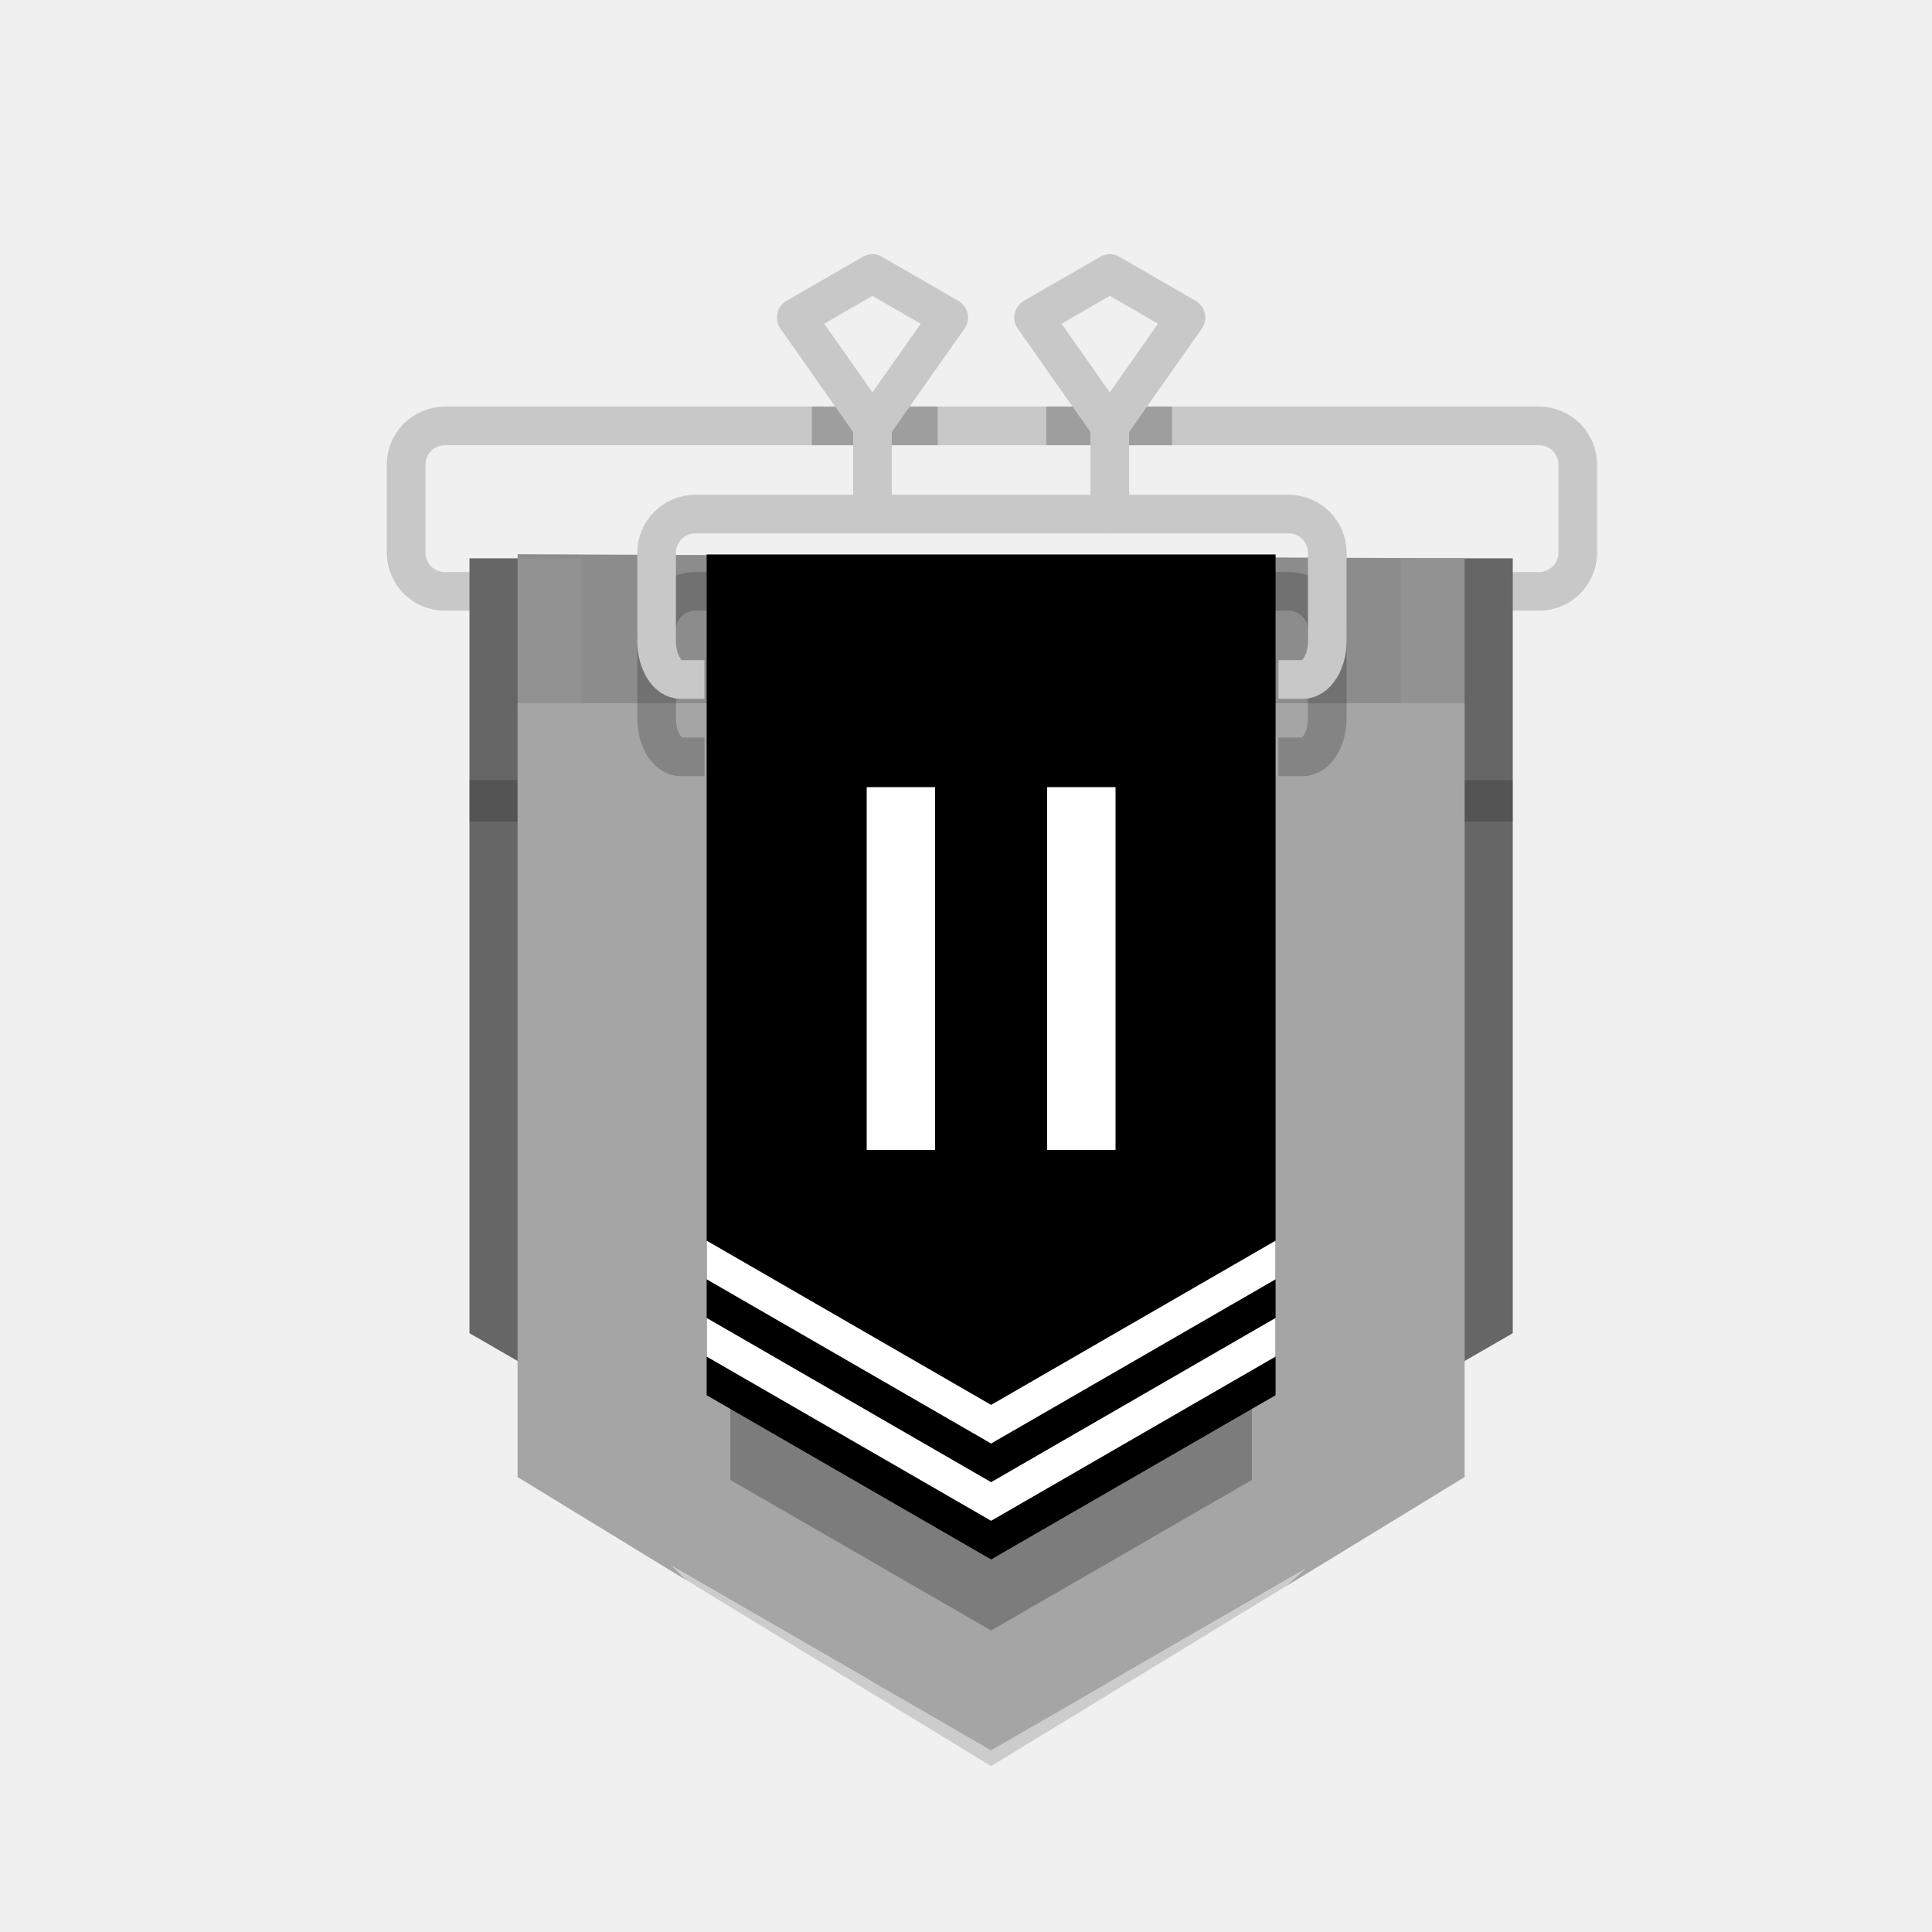
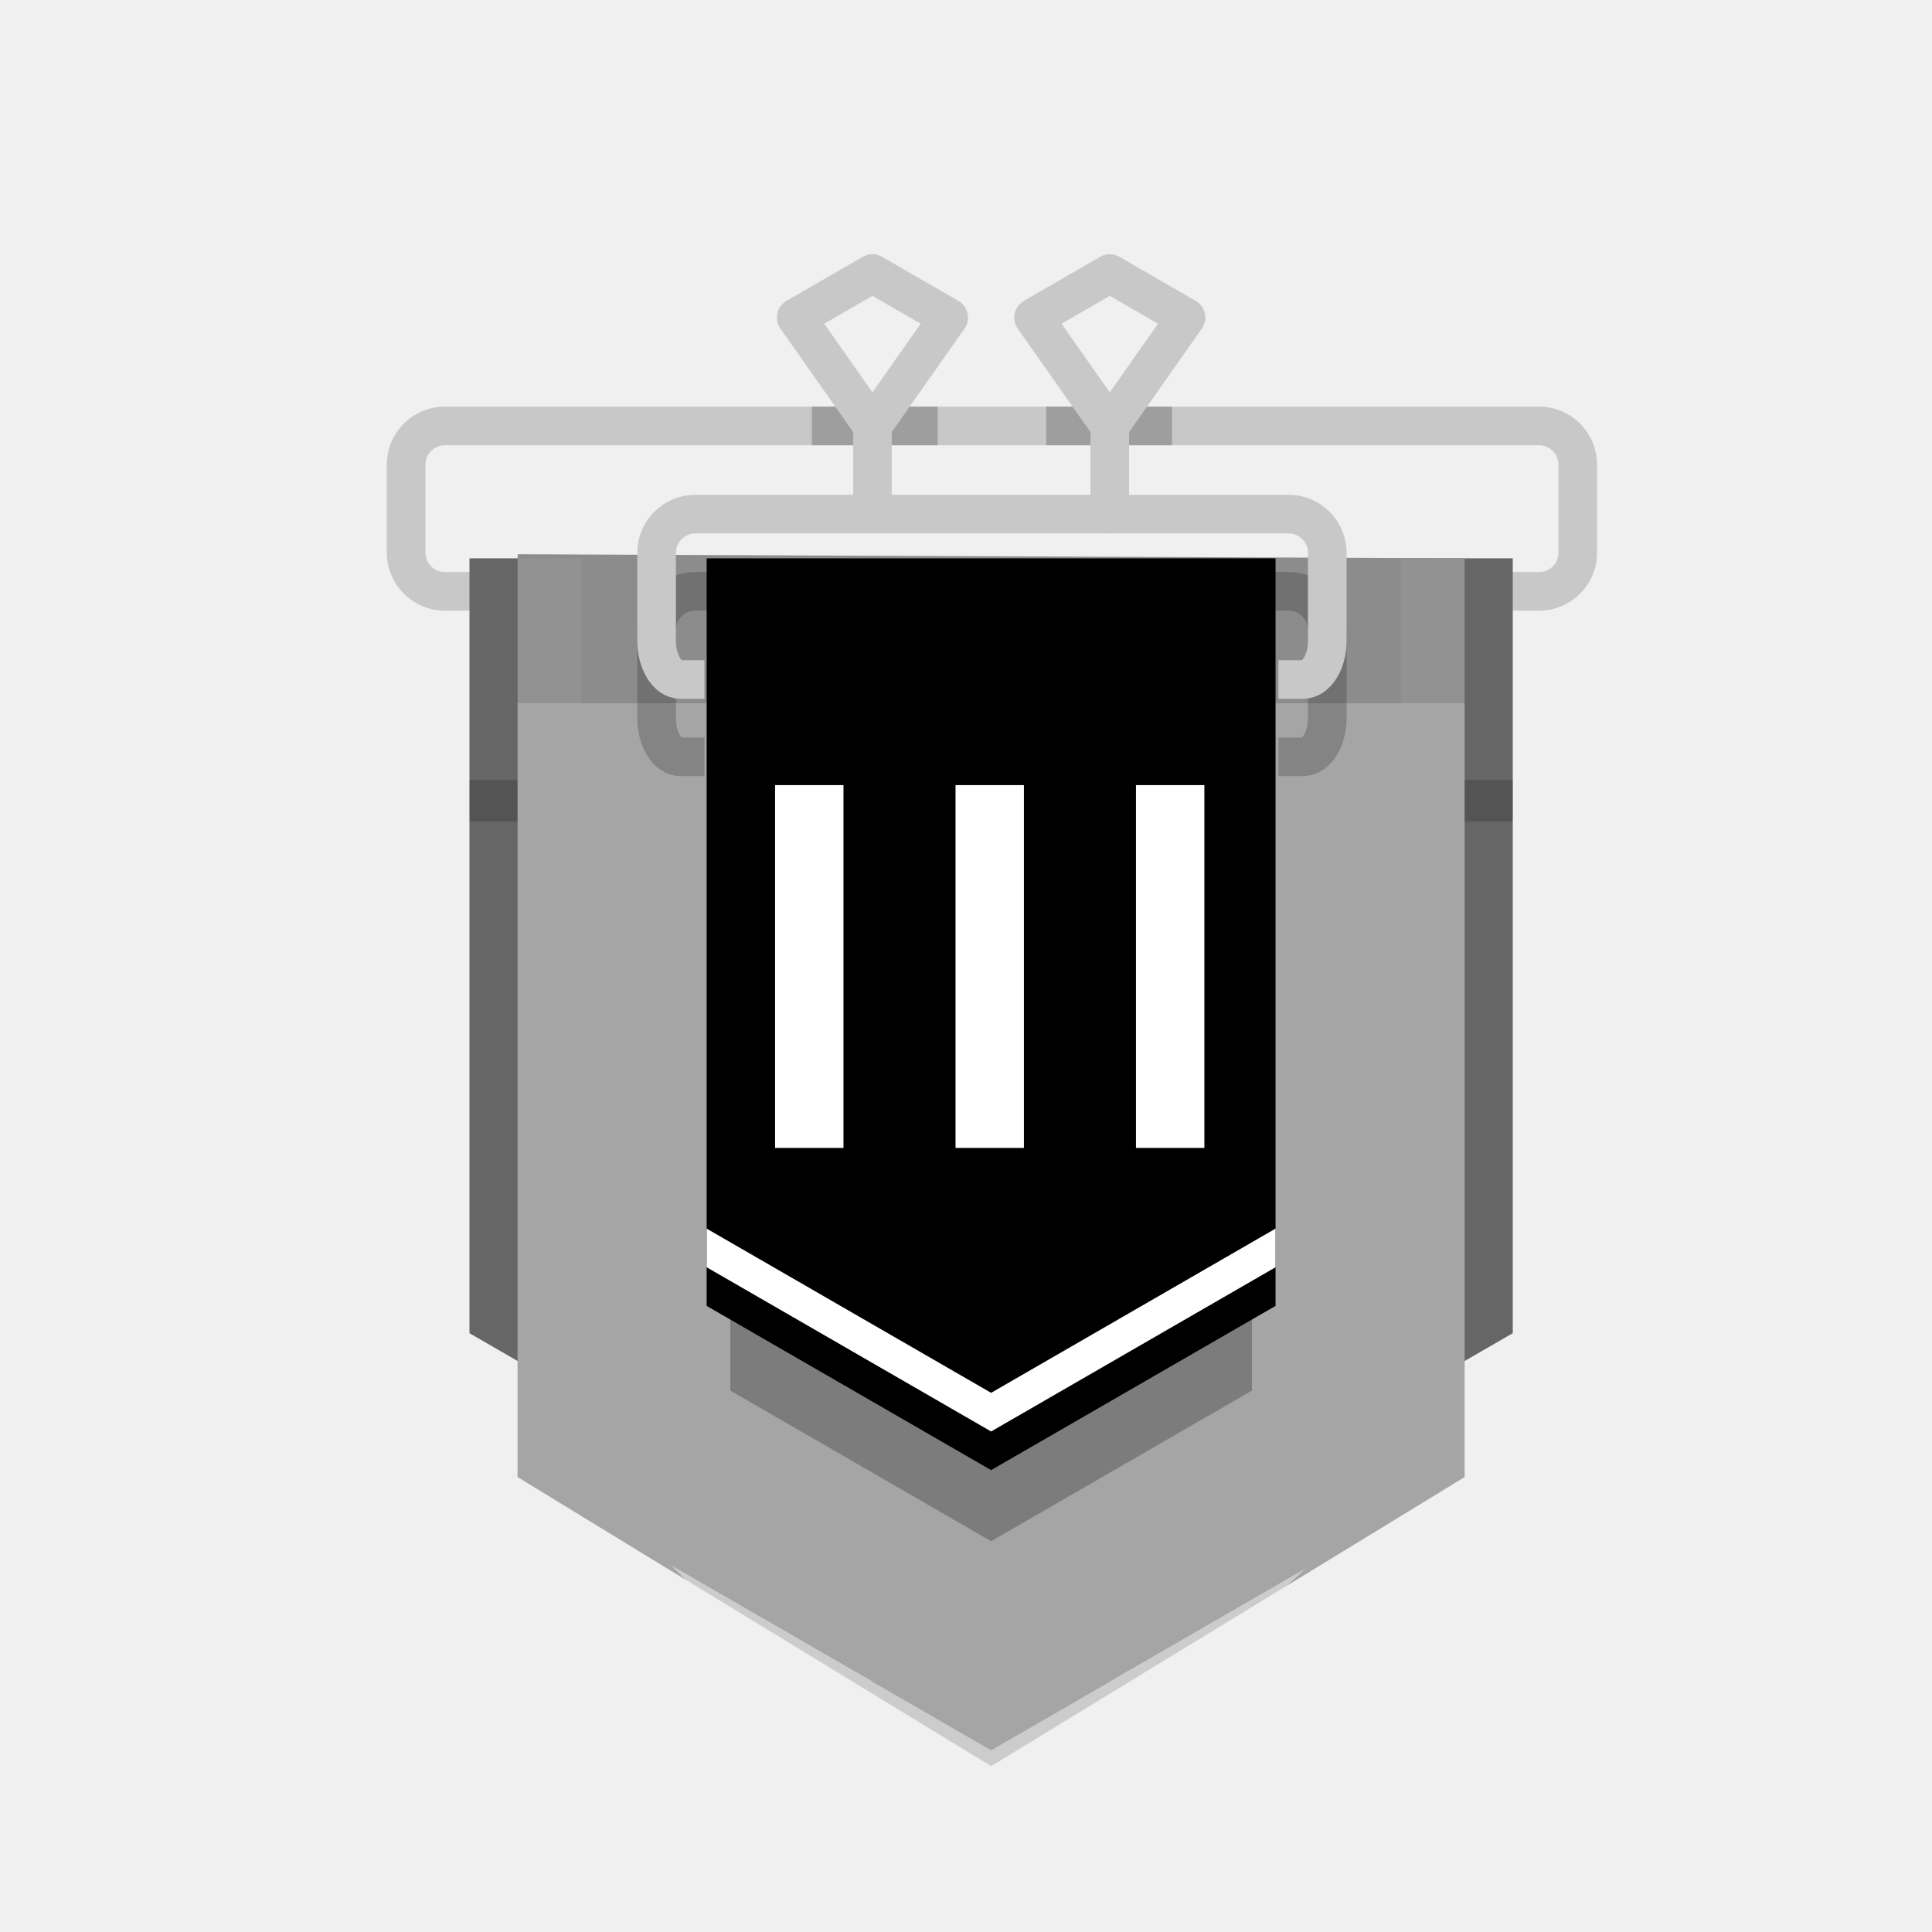
<svg xmlns="http://www.w3.org/2000/svg" xmlns:xlink="http://www.w3.org/1999/xlink" version="1.1" x="0px" y="0px" width="500px" height="500px" viewBox="0 0 500 500" enable-background="new 0 0 500 500" xml:space="preserve">
  <symbol id="League_x5F_Silver" viewBox="-250.5 -250.36 501 501">
    <polygon opacity="0" fill="#A5A5A5" points="-173.21,99.36 0,199.36 173.21,99.36 173.21,-100.64 0,-200.64 -173.21,-100.64  " />
    <g>
      <path fill="none" stroke="#C8C8C8" stroke-width="10" stroke-linecap="round" stroke-linejoin="round" stroke-miterlimit="10" d="    M141.83,99.29c5.5,0,10,4.5,10,10l0,22.81c0,5.5-4.5,10-10,10H-141.4c-5.5,0-10-4.5-10-10l0-22.81c0-5.5,4.5-10,10-10H141.83z" />
    </g>
    <polygon opacity="0" fill="none" stroke="#231F20" stroke-miterlimit="10" points="250,-249.86 -250,-249.86 -250,250.14    250,250.14  " />
    <polygon fill="#666666" points="-135,-92.7 0,-170.64 135,-92.7 135,107.84 -135,107.84  " />
    <polyline fill="#8C8C8C" points="122.53,107.84 122.53,70.38 -122.53,70.38 -122.53,108.9  " />
    <polygon fill="#A5A5A5" points="-122.53,-129.9 0,-200.64 122.53,-129.9 122.53,70.38 -122.53,70.38  " />
    <polygon opacity="0.25" fill="#231F20" points="-122.53,39.7 -135,39.7 -135,50.45 -122.53,50.45  " />
    <polygon opacity="0.25" fill="#231F20" points="135,39.7 122.53,39.7 122.53,50.45 135,50.45  " />
    <polygon fill="#CCCCCC" points="124.4,-128.82 0,-200.64 -124.41,-128.82 0,-204.74  " />
    <path fill="#A5A5A5" d="M-122.53-129.9l43.44-26.58L-106-129.59V70.38h-16.53V-129.9z M106,70.38v-201.72l-29.52-26.73l46.04,28.16   V70.38H106z" />
    <polygon fill="#A5A5A5" points="-30.71,70.38 0,88.11 30.71,70.38 30.71,-182.91 0,-200.64 -30.71,-182.91  " />
    <path opacity="0.25" fill="#A5A5A5" d="M-106,68.4v39.44h-16.53v-39.5 M122.53,68.34v39.5H106V68.05" />
    <g>
      <g opacity="0.25">
        <path fill="none" stroke="#231F20" stroke-width="10" stroke-linejoin="round" stroke-miterlimit="10" d="M74.36,56.48     c0,0,2.84,0,6.32,0s6.32,4.5,6.32,10l0,22.81c0,5.5-4.5,10-10,10H-76.57c-5.5,0-10-4.5-10-10l0-22.81c0-5.5,2.79-10,6.19-10     s6.19,0,6.19,0" />
      </g>
      <g opacity="0.25">
        <line fill="none" stroke="#231F20" stroke-width="10" stroke-linejoin="round" stroke-miterlimit="10" x1="46.83" y1="142.1" x2="14.26" y2="142.1" />
      </g>
      <g opacity="0.25">
        <line fill="none" stroke="#231F20" stroke-width="10" stroke-linejoin="round" stroke-miterlimit="10" x1="-13.83" y1="142.1" x2="-46.4" y2="142.1" />
      </g>
      <line fill="none" stroke="#C8C8C8" stroke-width="10" stroke-linecap="round" stroke-linejoin="round" stroke-miterlimit="10" x1="-30.71" y1="142.1" x2="-30.71" y2="119.29" />
      <line fill="none" stroke="#C8C8C8" stroke-width="10" stroke-linecap="round" stroke-linejoin="round" stroke-miterlimit="10" x1="30.71" y1="142.1" x2="30.71" y2="119.29" />
      <polygon fill="none" stroke="#C8C8C8" stroke-width="10" stroke-linecap="round" stroke-linejoin="round" stroke-miterlimit="10" points="    -30.71,142.1 -50.43,170.15 -30.71,181.54 -10.99,170.15   " />
      <polygon fill="none" stroke="#C8C8C8" stroke-width="10" stroke-linecap="round" stroke-linejoin="round" stroke-miterlimit="10" points="    30.71,142.1 10.99,170.15 30.71,181.54 50.43,170.15   " />
      <g>
        <path fill="none" stroke="#C8C8C8" stroke-width="10" stroke-linejoin="round" stroke-miterlimit="10" d="M74.36,76.48     c0,0,2.84,0,6.32,0s6.32,4.5,6.32,10l0,22.81c0,5.5-4.5,10-10,10H-76.57c-5.5,0-10-4.5-10-10l0-22.81c0-5.5,2.79-10,6.19-10     s6.19,0,6.19,0" />
      </g>
    </g>
  </symbol>
-   <symbol id="Position_x5F_2" viewBox="-250.5 -250.5 501 501">
+   <symbol id="Position_x5F_3" viewBox="-250.5 -250.5 501 501">
    <polygon opacity="0" fill="none" stroke="#231F20" stroke-miterlimit="10" points="250,-250 -250,-250 -250,250 250,250  " />
+     <polygon opacity="0.25" points="67.5,-107.55 67.5,37.03 0,37.03 -67.5,37.03 -67.5,-107.55 0,-146.53  " />
    <polygon opacity="0" fill="none" stroke="#FF0000" stroke-width="10" stroke-miterlimit="10" points="-173.21,99.22 0,199.22    173.21,99.22 173.21,-100.78 0,-200.78 -173.21,-100.78  " />
-     <polygon opacity="0.25" points="67.5,-131.67 67.5,36.36 0,36.36 -67.5,36.36 -67.5,-131.67 0,-170.64  " />
+     <polygon opacity="0" fill="none" stroke="#FF0000" stroke-width="10" stroke-miterlimit="10" points="-142.03,-82.78 0,-0.78    142.03,-82.78 142.03,-82.78 0,-164.78 -142.03,-82.78  " />
    <g>
-       <polygon points="73.62,-109.75 73.62,107.84 0,107.84 -73.62,107.84 -73.62,-109.75 0,-152.25   " />
+       <polygon points="73.61,-85.63 73.61,107.84 0,107.84 -73.62,107.84 -73.62,-85.63 0,-128.13   " />
      <g>
-         <path fill="#FFFFFF" d="M-32.2-46.28v93.9h17.7v-93.9H-32.2z" />
-         <path fill="#FFFFFF" d="M14.5-46.28v93.9h17.7v-93.9H14.5z" />
+         <path fill="#FFFFFF" d="M-55.91-44.75v93.9h17.7v-93.9H-55.91z" />
+         <path fill="#FFFFFF" d="M-9.21-44.75v93.9h17.7v-93.9H-9.21z" />
+         <path fill="#FFFFFF" d="M37.49-44.75v93.9h17.7v-93.9H37.49z" />
      </g>
    </g>
-     <polygon fill="#FFFFFF" points="-73.62,-89.75 0,-132.25 73.62,-89.75 73.62,-99.75 0,-142.25 -73.62,-99.75  " />
-     <polygon fill="#FFFFFF" points="-73.62,-69.75 0,-112.25 73.62,-69.75 73.62,-79.75 0,-122.25 -73.62,-79.75  " />
+     <polygon fill="none" points="135,99.25 0,99.36 -135,99.25 -135,-122.84 0,-200.78 135,-122.84  " />
+     <polygon fill="#FFFFFF" points="-73.62,-65.63 0,-108.13 73.61,-65.63 73.61,-75.63 0,-118.13 -73.62,-75.63  " />
  </symbol>
  <symbol id="base" viewBox="-251.5 -251.36 503 503">
    <polygon fill="none" stroke="#231F20" stroke-width="3" stroke-miterlimit="10" points="250,-249.86 -250,-249.86 -250,250.14    250,250.14  " />
    <line fill="none" stroke="#231F20" stroke-width="3" stroke-miterlimit="10" x1="-250" y1="250.14" x2="250" y2="-249.86" />
    <line fill="none" stroke="#231F20" stroke-width="3" stroke-miterlimit="10" x1="250" y1="250.14" x2="-250" y2="-249.86" />
    <polygon fill="none" stroke="#FF0000" stroke-width="10" stroke-miterlimit="10" points="-173.21,99.36 0,199.36 173.21,99.36    173.21,-100.64 0,-200.64 -173.21,-100.64  " />
  </symbol>
  <g id="Layer_1" display="none">
</g>
  <g id="_x5B_HBE_x5D__-_Bg" display="none">
-     <rect x="-1381.68" y="-1426.98" display="inline" fill="#3A3A3A" width="2615.48" height="4079.18" />
+     <rect x="-724.58" y="-1426.98" display="inline" fill="#3A3A3A" width="2615.48" height="4079.18" />
  </g>
  <g id="_x5B_HBE_x5D__-_Struct" display="none">
    <g id="League_x5F_Bronze" display="inline">
	</g>
-     <use xlink:href="#base" width="503" height="503" id="XMLID_11_" x="-251.5" y="-251.36" transform="matrix(1 0 0 -1 256.5 252.333)" display="inline" overflow="visible" />
+     <use xlink:href="#base" width="503" height="503" id="XMLID_10_" x="-251.5" y="-251.36" transform="matrix(1 0 0 -1 256.5 252.334)" display="inline" overflow="visible" />
  </g>
  <g id="Bases">
    <g id="League_x5F_Diamond_x5F_Small">
      <g id="League_x5F_Diamond">
		</g>
    </g>
  </g>
  <g id="Compound">
    <g id="Rank_x5F_Copper_x5F_4_x5F_Small_1_">
      <g id="Rank_x5F_Copper_x5F_4_2_">
		</g>
    </g>
    <g id="Rank_x5F_Copper_x5F_4_x5F_Small_2_">
      <g id="Rank_x5F_Copper_x5F_4_3_">
		</g>
    </g>
    <g id="Rank_x5F_Copper_x5F_4_5_">
      <g id="League_x5F_Copper">
		</g>
    </g>
    <g id="Rank_x5F_Copper_x5F_4_x5F_Small_4_">
      <g id="Rank_x5F_Copper_x5F_4_6_">
		</g>
    </g>
    <g id="Rank_x5F_Copper_x5F_4_x5F_Small_3_">
      <g id="Rank_x5F_Copper_x5F_4_4_">
		</g>
    </g>
    <g id="Rank_x5F_Copper_x5F_4_x5F_Small">
      <g id="Rank_x5F_Copper_x5F_4">
		</g>
    </g>
    <g id="Position_x5F_1_x5F_Small">
      <g id="Position_x5F_1_1_">
		</g>
    </g>
    <g id="Rank_x5F_Copper_x5F_3">
	</g>
    <g id="Rank_x5F_Copper_x5F_2">
	</g>
    <g id="Rank_x5F_Copper_x5F_1">
	</g>
    <g id="Rank_x5F_Bronze_x5F_4">
	</g>
    <g id="Rank_x5F_Bronze_x5F_3">
	</g>
    <g id="Rank_x5F_Bronze_x5F_2">
	</g>
    <g id="Rank_x5F_Bronze_x5F_1">
	</g>
    <g id="Rank_x5F_Silver_x5F_4">
	</g>
    <g id="Rank_x5F_Silver_x5F_3">
+       <use xlink:href="#League_x5F_Silver" width="501" height="501" x="-250.5" y="-250.36" transform="matrix(1 0 0 -1 256.5 252.334)" overflow="visible" />
+       <use xlink:href="#Position_x5F_3" width="501" height="501" id="XMLID_36_" x="-250.5" y="-250.5" transform="matrix(1 0 0 -1 256.5 252.334)" overflow="visible" />
+     </g>
+     <g id="Rank_x5F_Silver_x5F_2">
	</g>
-     <g id="Rank_x5F_Silver_x5F_2">
-       <use xlink:href="#League_x5F_Silver" width="501" height="501" id="XMLID_66_" x="-250.5" y="-250.36" transform="matrix(1 0 0 -1 256.5 252.333)" overflow="visible" />
-       <use xlink:href="#Position_x5F_2" width="501" height="501" id="XMLID_57_" x="-250.5" y="-250.5" transform="matrix(1 0 0 -1 256.5 251.333)" overflow="visible" />
-     </g>
    <g id="Rank_x5F_Silver_x5F_1">
	</g>
    <g id="Rank_x5F_Gold_x5F_4">
	</g>
    <g id="Rank_x5F_Gold_x5F_3">
	</g>
    <g id="Rank_x5F_Gold_x5F_2">
	</g>
    <g id="Rank_x5F_Gold_x5F_1">
	</g>
    <g id="Rank_x5F_Platinum_x5F_4">
	</g>
    <g id="Rank_x5F_Platinum_x5F_3">
	</g>
    <g id="Rank_x5F_Platinum_x5F_2">
	</g>
    <g id="Rank_x5F_Platinum_x5F_1">
      <g id="Position_x5F_1">
		</g>
    </g>
  </g>
</svg>
